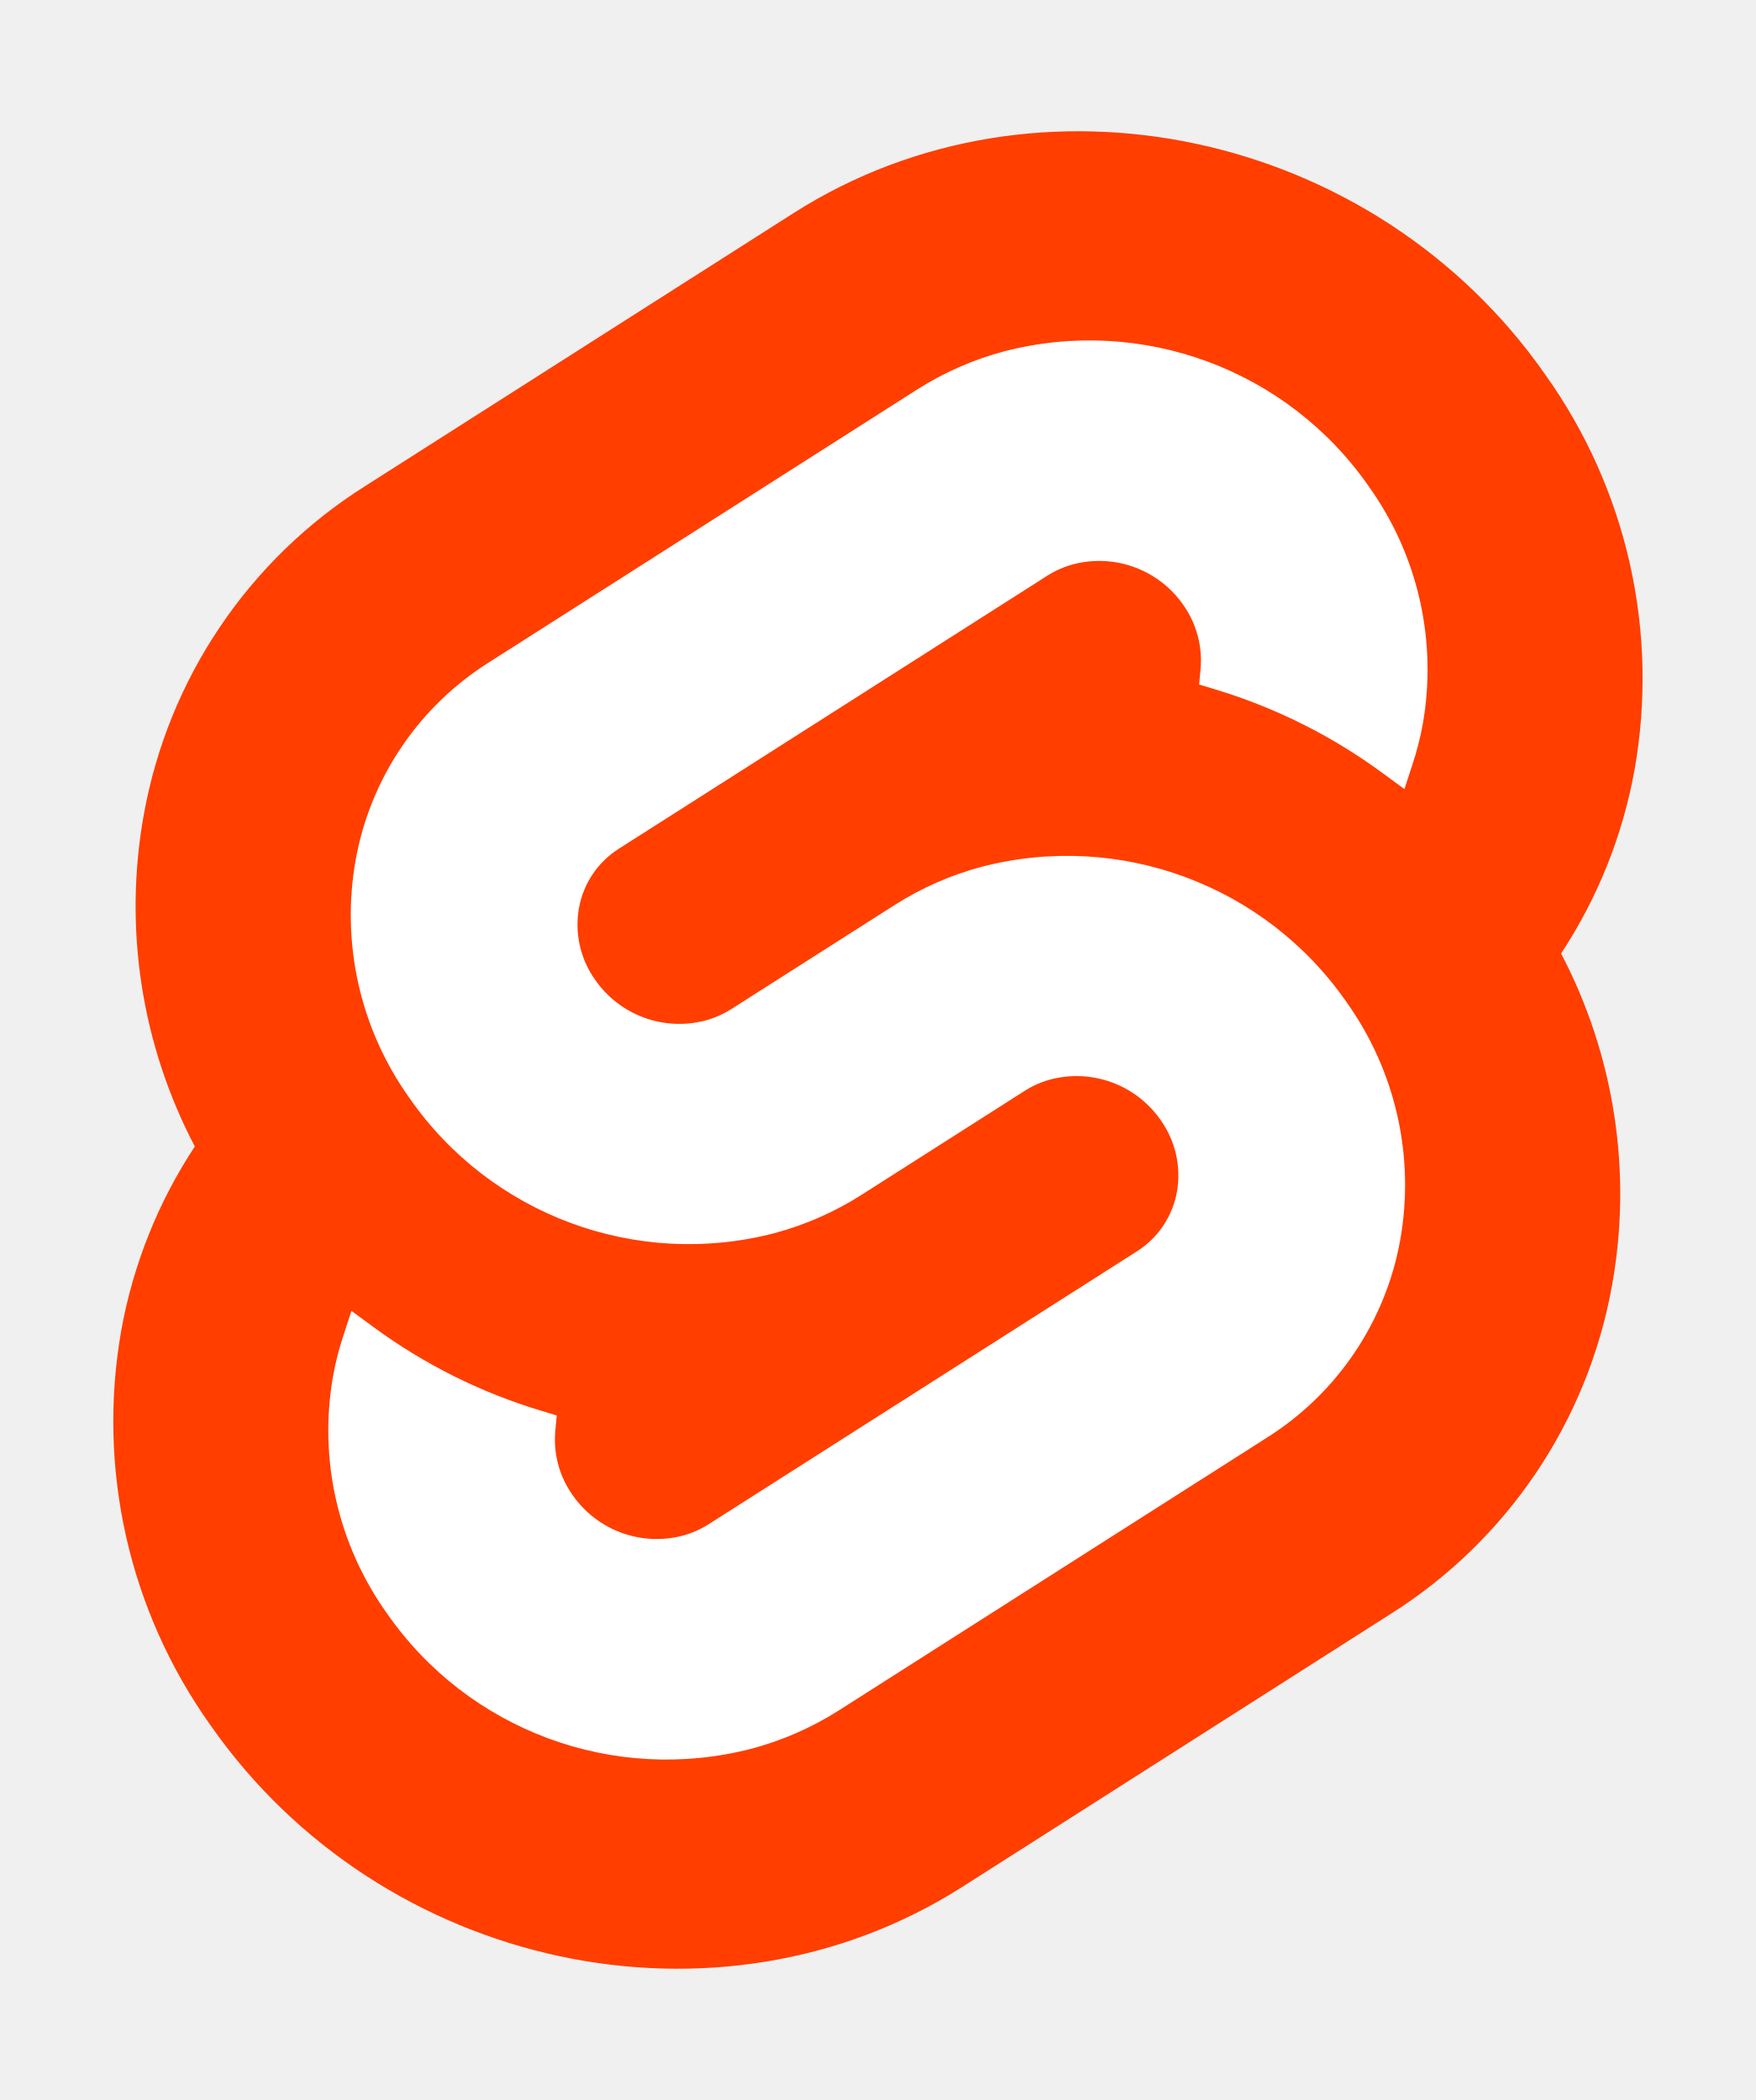
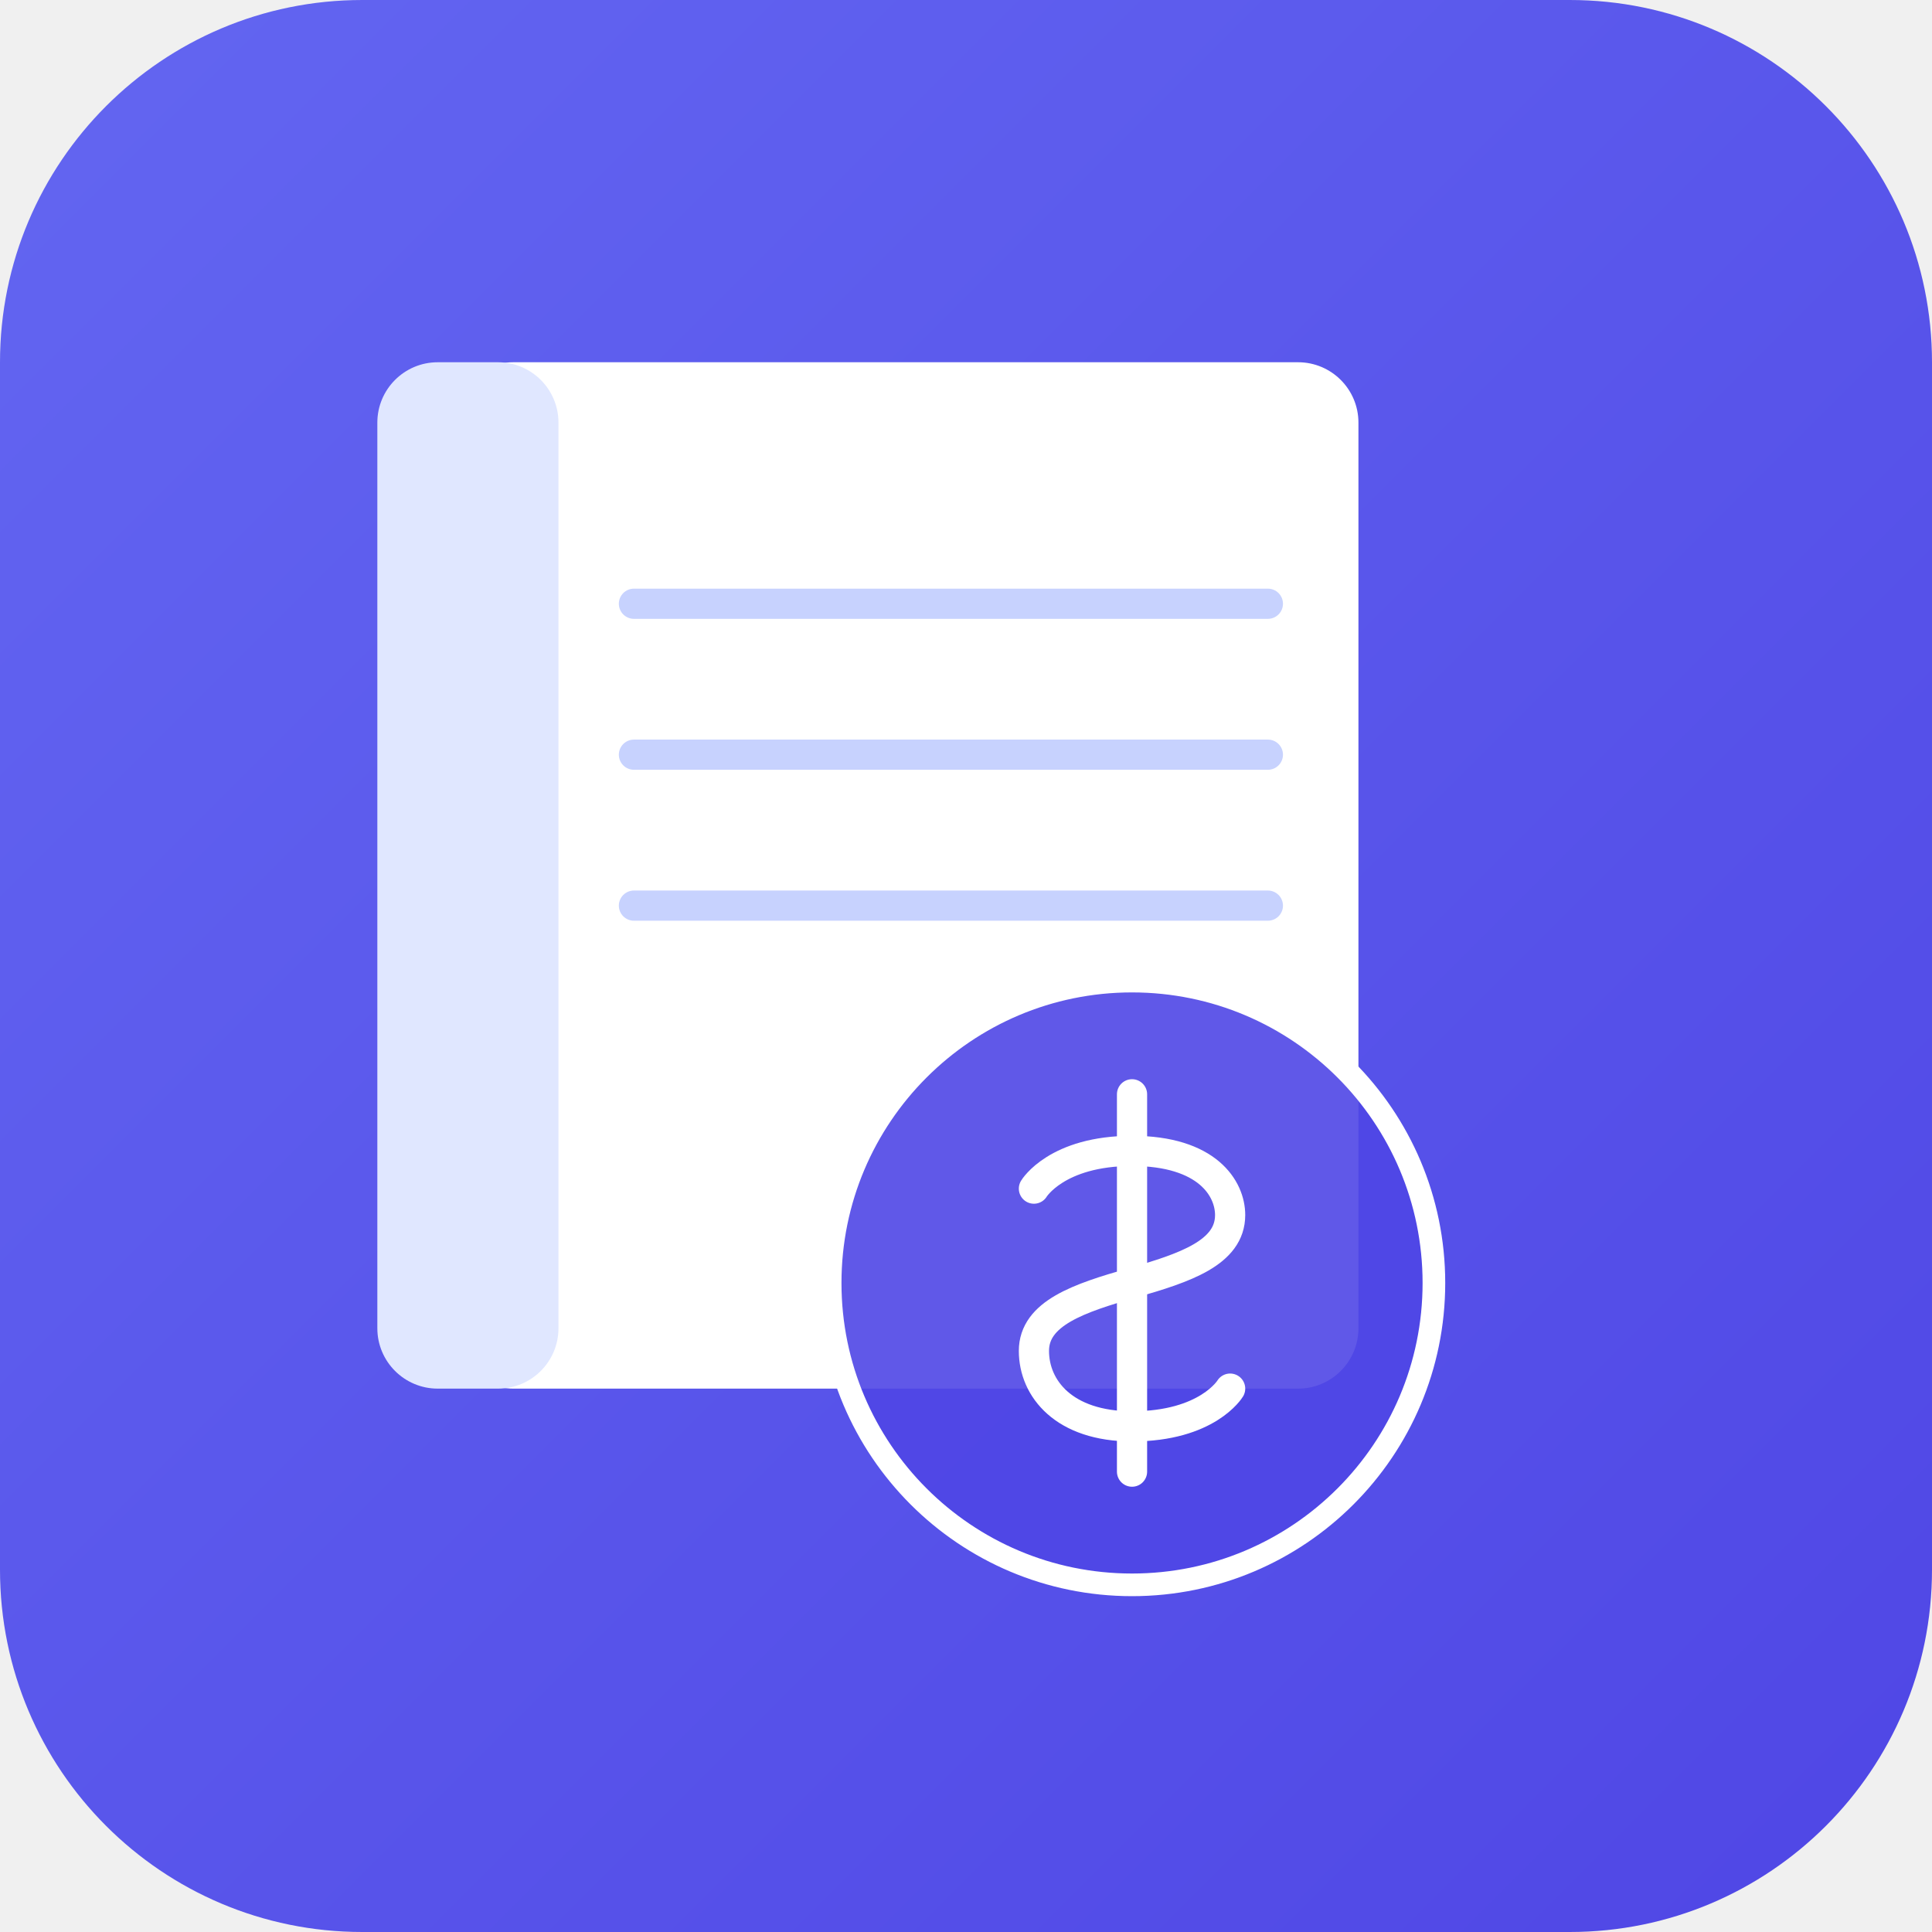
- <svg xmlns="http://www.w3.org/2000/svg" width="107" height="128" viewBox="0 0 107 128">
-   <path d="M94.157 22.819c-10.4-14.885-30.94-19.297-45.792-9.835L22.282 29.608A29.92 29.92 0 0 0 8.764 49.65a31.5 31.5 0 0 0 3.108 20.231 30 30 0 0 0-4.477 11.183 31.9 31.9 0 0 0 5.448 24.116c10.402 14.887 30.942 19.297 45.791 9.835l26.083-16.624A29.92 29.92 0 0 0 98.235 78.35a31.53 31.53 0 0 0-3.105-20.232 30 30 0 0 0 4.474-11.182 31.88 31.88 0 0 0-5.447-24.116" style="fill:#ff3e00" />
-   <path d="M45.817 106.582a20.72 20.72 0 0 1-22.237-8.243 19.17 19.17 0 0 1-3.277-14.503 18 18 0 0 1 .624-2.435l.49-1.498 1.337.981a33.6 33.6 0 0 0 10.203 5.098l.97.294-.09.968a5.85 5.85 0 0 0 1.052 3.878 6.24 6.24 0 0 0 6.695 2.485 5.8 5.8 0 0 0 1.603-.704L69.27 76.28a5.43 5.43 0 0 0 2.45-3.631 5.8 5.8 0 0 0-.987-4.371 6.24 6.24 0 0 0-6.698-2.487 5.7 5.7 0 0 0-1.6.704l-9.953 6.345a19 19 0 0 1-5.296 2.326 20.72 20.72 0 0 1-22.237-8.243 19.17 19.17 0 0 1-3.277-14.502 17.99 17.99 0 0 1 8.13-12.052l26.081-16.623a19 19 0 0 1 5.3-2.329 20.72 20.72 0 0 1 22.237 8.243 19.17 19.17 0 0 1 3.277 14.503 18 18 0 0 1-.624 2.435l-.49 1.498-1.337-.98a33.6 33.6 0 0 0-10.203-5.1l-.97-.294.09-.968a5.86 5.86 0 0 0-1.052-3.878 6.24 6.24 0 0 0-6.696-2.485 5.8 5.8 0 0 0-1.602.704L37.73 51.72a5.42 5.42 0 0 0-2.449 3.63 5.79 5.79 0 0 0 .986 4.372 6.24 6.24 0 0 0 6.698 2.486 5.8 5.8 0 0 0 1.602-.704l9.952-6.342a19 19 0 0 1 5.295-2.328 20.72 20.72 0 0 1 22.237 8.242 19.17 19.17 0 0 1 3.277 14.503 18 18 0 0 1-8.13 12.053l-26.081 16.622a19 19 0 0 1-5.3 2.328" style="fill:#fff" />
+ <svg xmlns="http://www.w3.org/2000/svg" viewBox="0 0 512 512">
+   <defs>
+     <linearGradient id="bg" x1="0" y1="0" x2="1" y2="1">
+       <stop offset="0%" stop-color="#6366F1" />
+       <stop offset="100%" stop-color="#4F46E5" />
+     </linearGradient>
+   </defs>
+   <rect width="512" height="512" rx="96" fill="url(#bg)" />
+   <rect x="120" y="96" width="240" height="272" rx="16" fill="#fff" />
+   <rect x="100" y="96" width="48" height="272" rx="16" fill="#E0E7FF" />
+   <line x1="168" y1="160" x2="336" y2="160" stroke="#C7D2FE" stroke-width="8" stroke-linecap="round" />
+   <line x1="168" y1="200" x2="336" y2="200" stroke="#C7D2FE" stroke-width="8" stroke-linecap="round" />
+   <line x1="168" y1="240" x2="336" y2="240" stroke="#C7D2FE" stroke-width="8" stroke-linecap="round" />
+   <circle cx="300" cy="340" r="80" fill="#4F46E5" opacity="0.9" />
+   <circle cx="300" cy="340" r="80" fill="none" stroke="#fff" stroke-width="6" />
+   <line x1="300" y1="290" x2="300" y2="390" stroke="#fff" stroke-width="8" stroke-linecap="round" />
+   <path d="M274,315 C274,315 280,305 300,305 C320,305 326,315 326,322 C326,332 314,336 300,340 C286,344 274,348 274,358 C274,368 282,378 300,378 C320,378 326,368 326,368" fill="none" stroke="#fff" stroke-width="8" stroke-linecap="round" stroke-linejoin="round" />
</svg>
